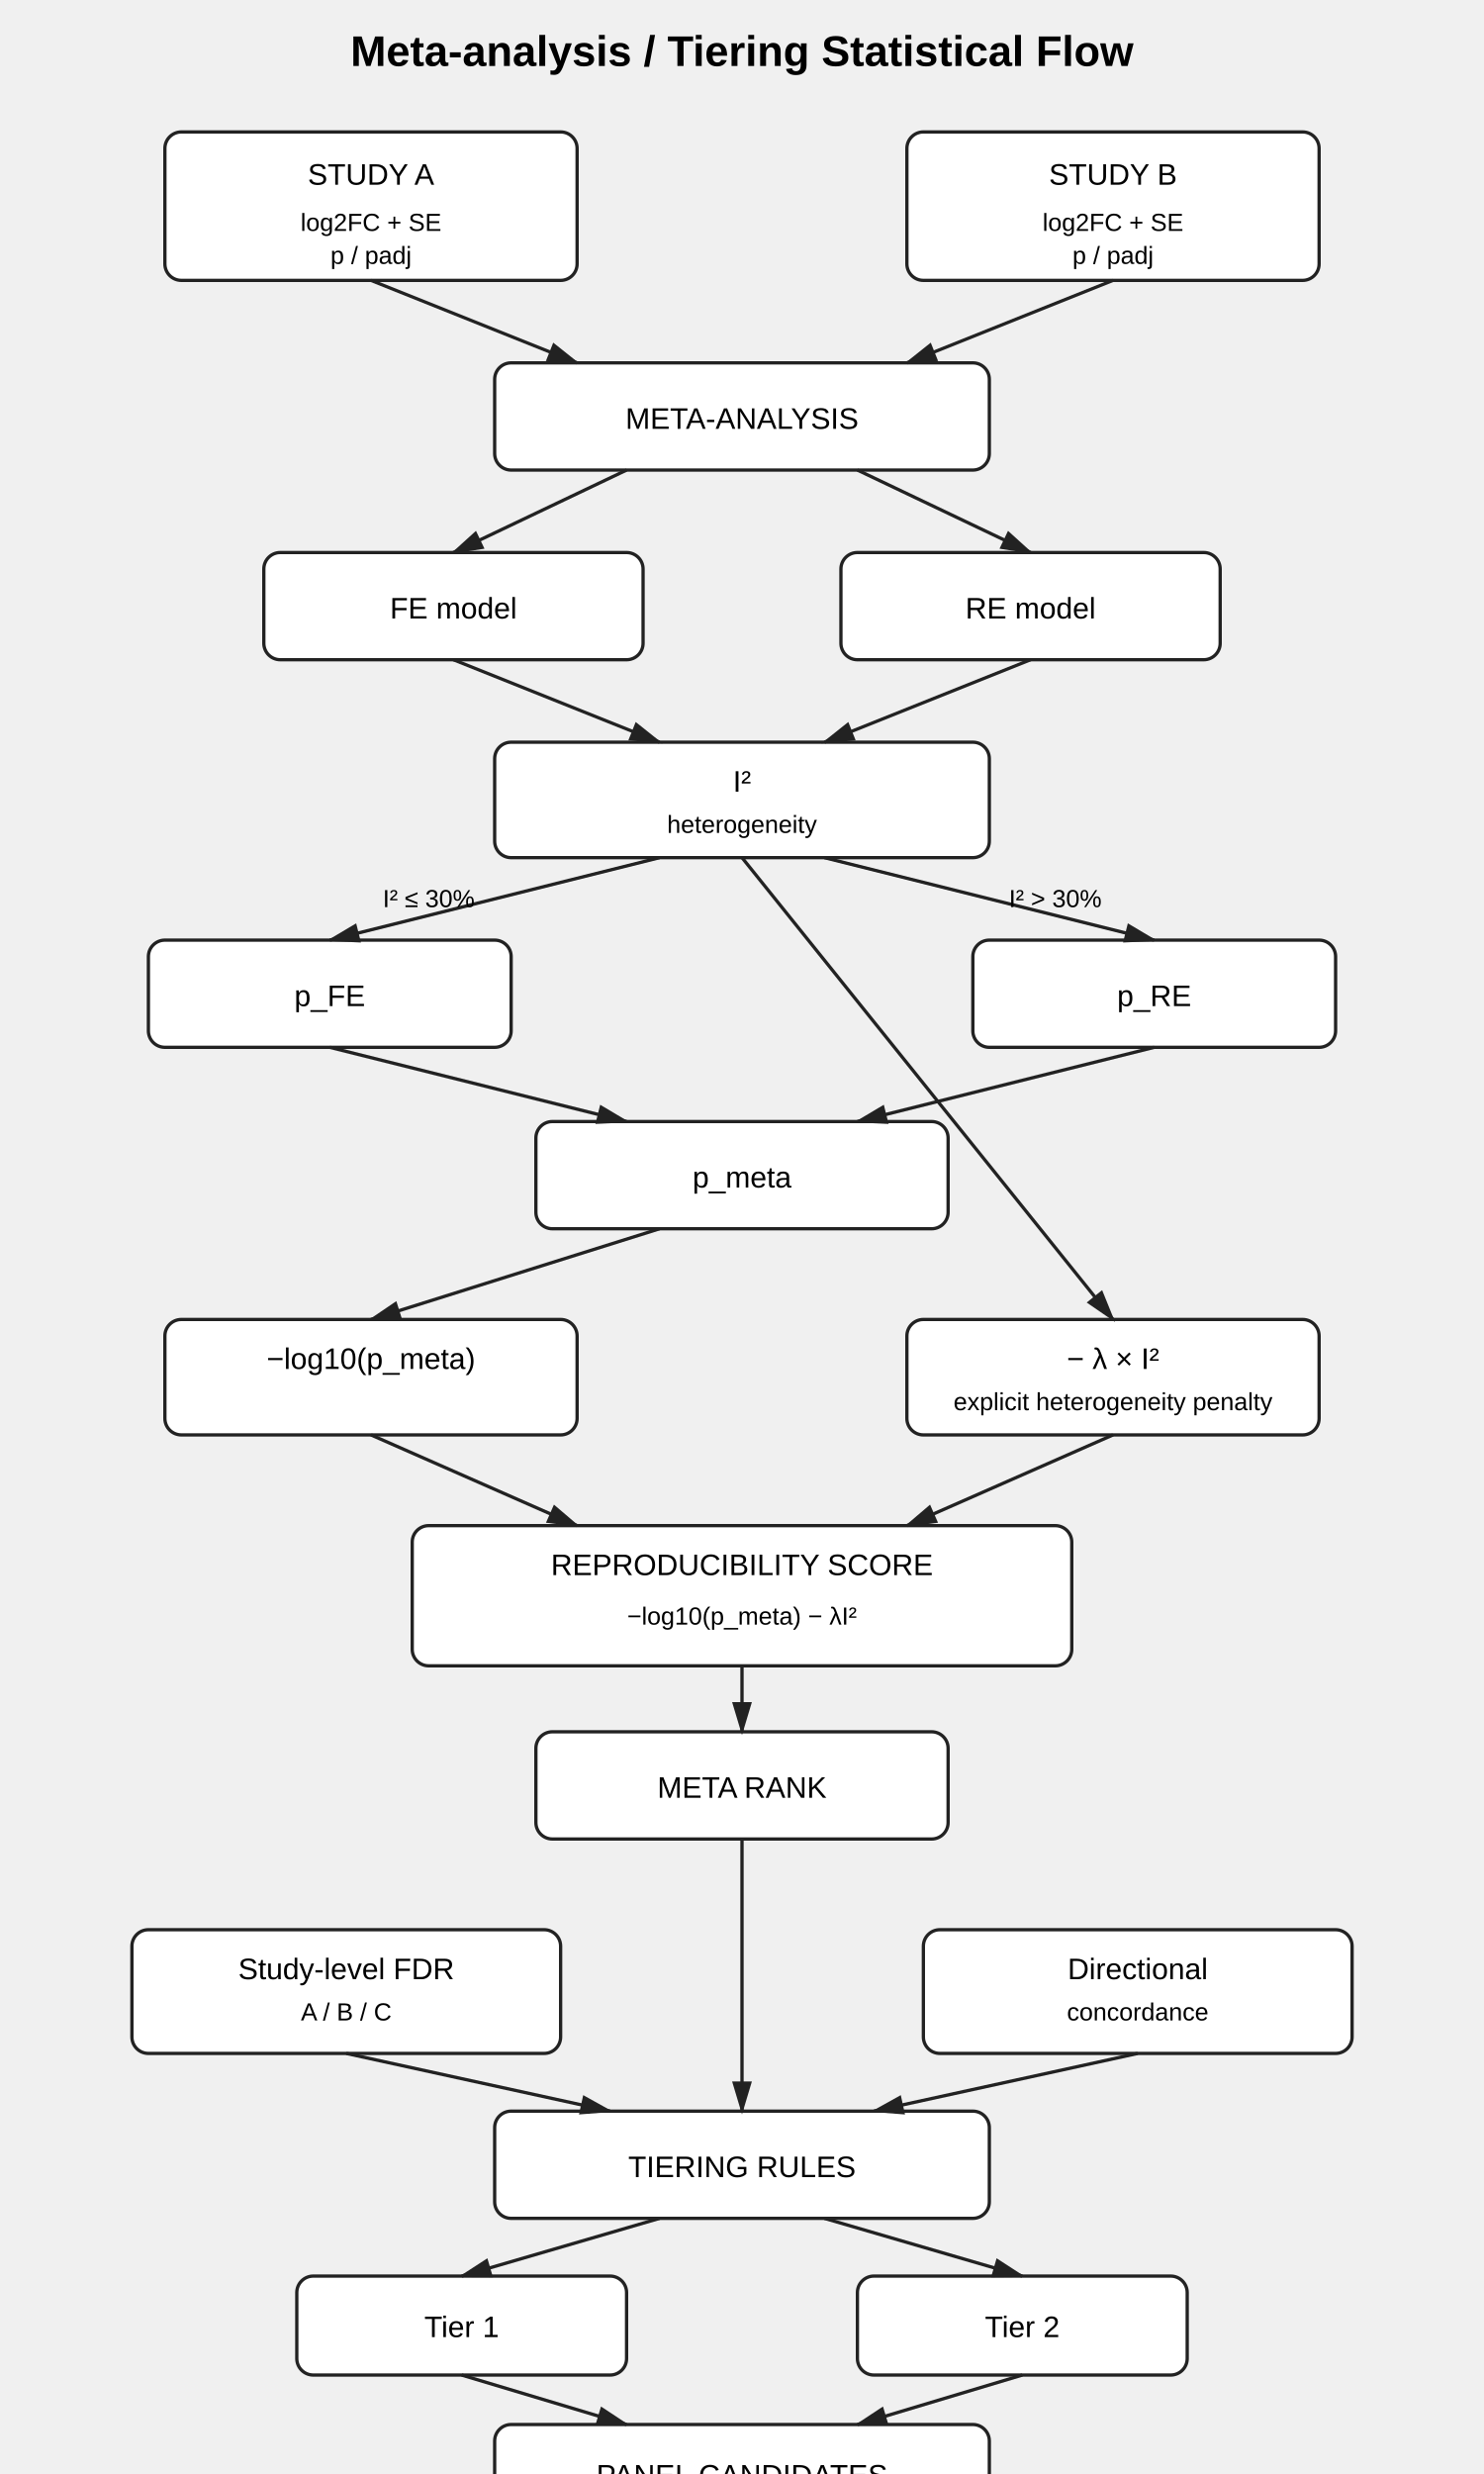
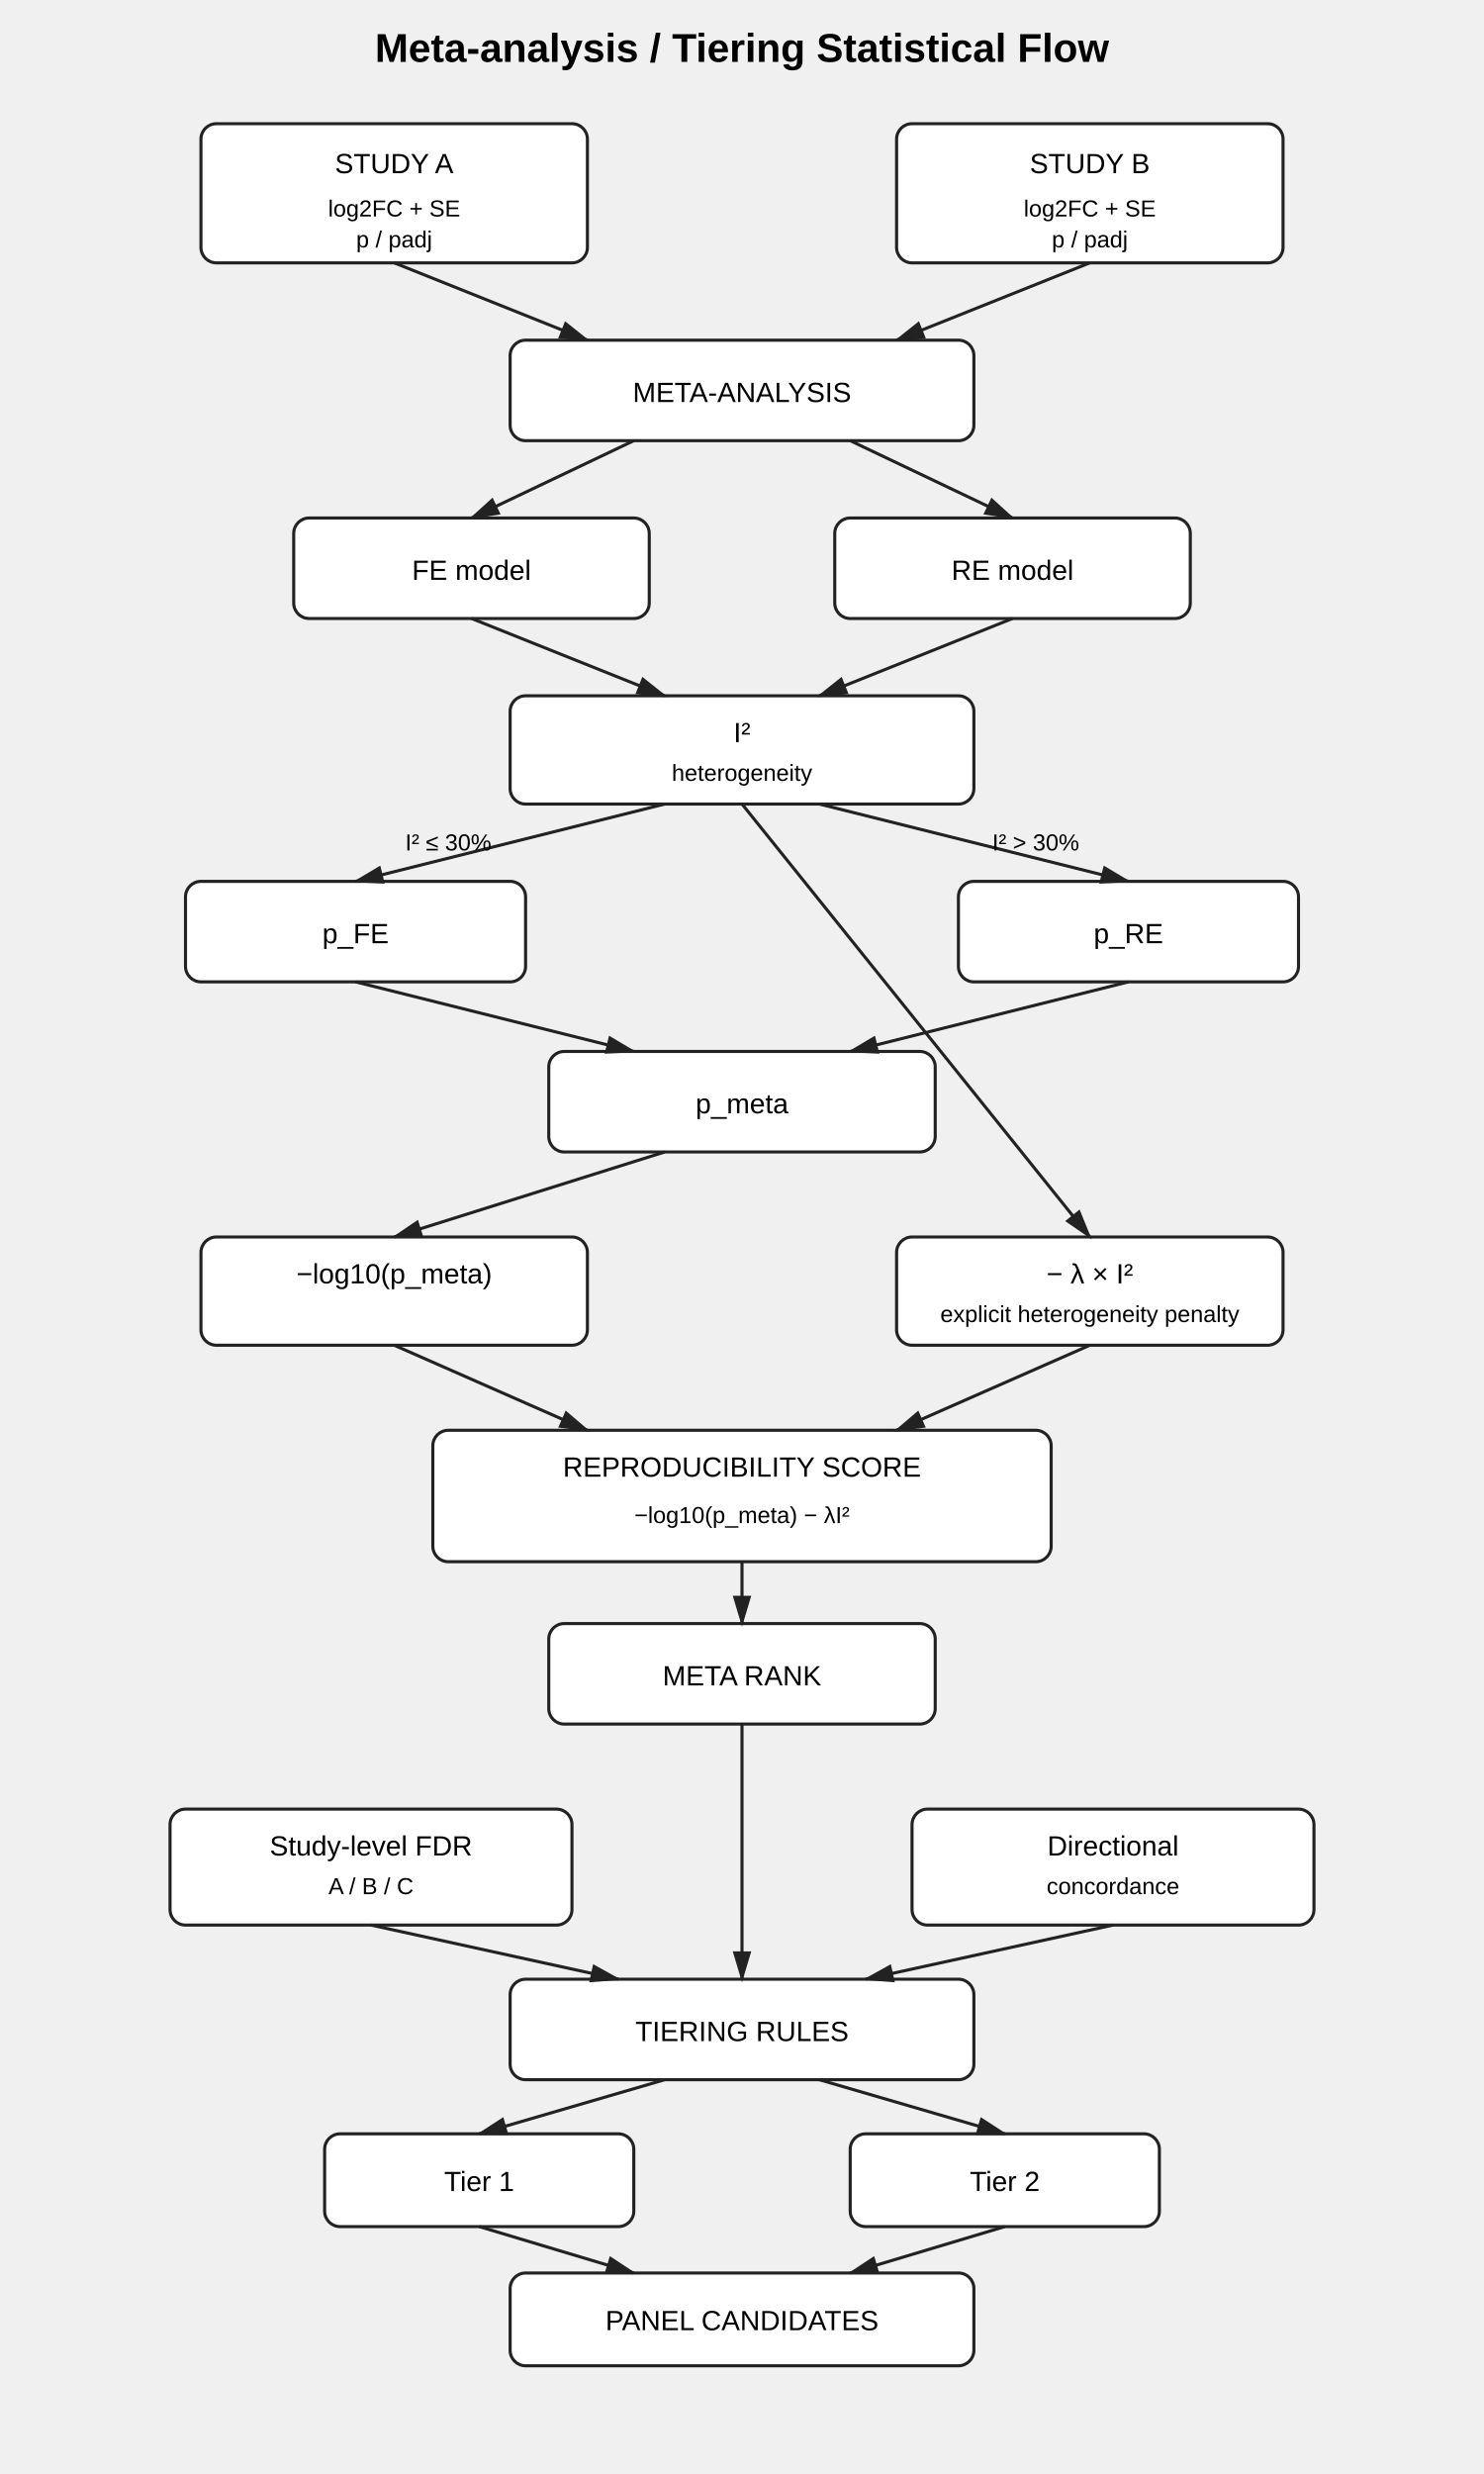
- <svg xmlns="http://www.w3.org/2000/svg" width="900" height="1500" viewBox="0 0 900 1500">
+ <svg xmlns="http://www.w3.org/2000/svg" width="900" height="1500" viewBox="0 0 900 1600">
  <style>
    .box { fill:white; stroke:#222; stroke-width:2; rx:10; }
    .text { font-family:Arial,sans-serif; font-size:18px; text-anchor:middle; }
    .small { font-family:Arial,sans-serif; font-size:15px; text-anchor:middle; }
    .title { font-family:Arial,sans-serif; font-size:26px; font-weight:bold; text-anchor:middle; }
    .arrow { stroke:#222; stroke-width:2; fill:none; marker-end:url(#arrow); }
  </style>
  <defs>
    <marker id="arrow" markerWidth="10" markerHeight="10" refX="9" refY="3" orient="auto">
      <path d="M0,0 L10,3 L0,6 Z" fill="#222" />
    </marker>
  </defs>
  <text x="450" y="40" class="title">
    Meta-analysis / Tiering Statistical Flow
  </text>
  <rect x="100" y="80" width="250" height="90" class="box" />
  <text x="225" y="112" class="text">STUDY A</text>
  <text x="225" y="140" class="small">log2FC + SE</text>
  <text x="225" y="160" class="small">p / padj</text>
  <rect x="550" y="80" width="250" height="90" class="box" />
  <text x="675" y="112" class="text">STUDY B</text>
  <text x="675" y="140" class="small">log2FC + SE</text>
  <text x="675" y="160" class="small">p / padj</text>
  <rect x="300" y="220" width="300" height="65" class="box" />
  <text x="450" y="260" class="text">META-ANALYSIS</text>
  <path d="M225 170 L350 220" class="arrow" />
  <path d="M675 170 L550 220" class="arrow" />
  <rect x="160" y="335" width="230" height="65" class="box" />
  <text x="275" y="375" class="text">FE model</text>
  <rect x="510" y="335" width="230" height="65" class="box" />
  <text x="625" y="375" class="text">RE model</text>
  <path d="M380 285 L275 335" class="arrow" />
  <path d="M520 285 L625 335" class="arrow" />
  <rect x="300" y="450" width="300" height="70" class="box" />
  <text x="450" y="480" class="text">I²</text>
  <text x="450" y="505" class="small">heterogeneity</text>
  <path d="M275 400 L400 450" class="arrow" />
  <path d="M625 400 L500 450" class="arrow" />
  <rect x="90" y="570" width="220" height="65" class="box" />
  <text x="200" y="610" class="text">p_FE</text>
  <rect x="590" y="570" width="220" height="65" class="box" />
  <text x="700" y="610" class="text">p_RE</text>
  <path d="M400 520 L200 570" class="arrow" />
  <path d="M500 520 L700 570" class="arrow" />
  <text x="260" y="550" class="small">I² ≤ 30%</text>
  <text x="640" y="550" class="small">I² &gt; 30%</text>
  <rect x="325" y="680" width="250" height="65" class="box" />
  <text x="450" y="720" class="text">p_meta</text>
  <path d="M200 635 L380 680" class="arrow" />
  <path d="M700 635 L520 680" class="arrow" />
  <rect x="100" y="800" width="250" height="70" class="box" />
  <text x="225" y="830" class="text">−log10(p_meta)</text>
  <rect x="550" y="800" width="250" height="70" class="box" />
  <text x="675" y="830" class="text">− λ × I²</text>
  <text x="675" y="855" class="small">explicit heterogeneity penalty</text>
  <path d="M400 745 L225 800" class="arrow" />
  <path d="M450 520 L675 800" class="arrow" />
  <rect x="250" y="925" width="400" height="85" class="box" />
  <text x="450" y="955" class="text">REPRODUCIBILITY SCORE</text>
  <text x="450" y="985" class="small">−log10(p_meta) − λI²</text>
  <path d="M225 870 L350 925" class="arrow" />
  <path d="M675 870 L550 925" class="arrow" />
  <rect x="325" y="1050" width="250" height="65" class="box" />
  <text x="450" y="1090" class="text">META RANK</text>
  <path d="M450 1010 L450 1050" class="arrow" />
  <rect x="80" y="1170" width="260" height="75" class="box" />
  <text x="210" y="1200" class="text">Study-level FDR</text>
  <text x="210" y="1225" class="small">A / B / C</text>
  <rect x="560" y="1170" width="260" height="75" class="box" />
  <text x="690" y="1200" class="text">Directional</text>
  <text x="690" y="1225" class="small">concordance</text>
  <rect x="300" y="1280" width="300" height="65" class="box" />
  <text x="450" y="1320" class="text">TIERING RULES</text>
  <path d="M210 1245 L370 1280" class="arrow" />
  <path d="M690 1245 L530 1280" class="arrow" />
  <path d="M450 1115 L450 1280" class="arrow" />
  <rect x="180" y="1380" width="200" height="60" class="box" />
  <text x="280" y="1417" class="text">Tier 1</text>
  <rect x="520" y="1380" width="200" height="60" class="box" />
  <text x="620" y="1417" class="text">Tier 2</text>
  <path d="M400 1345 L280 1380" class="arrow" />
  <path d="M500 1345 L620 1380" class="arrow" />
  <rect x="300" y="1470" width="300" height="60" class="box" />
  <text x="450" y="1507" class="text">PANEL CANDIDATES</text>
  <path d="M280 1440 L380 1470" class="arrow" />
  <path d="M620 1440 L520 1470" class="arrow" />
</svg>
